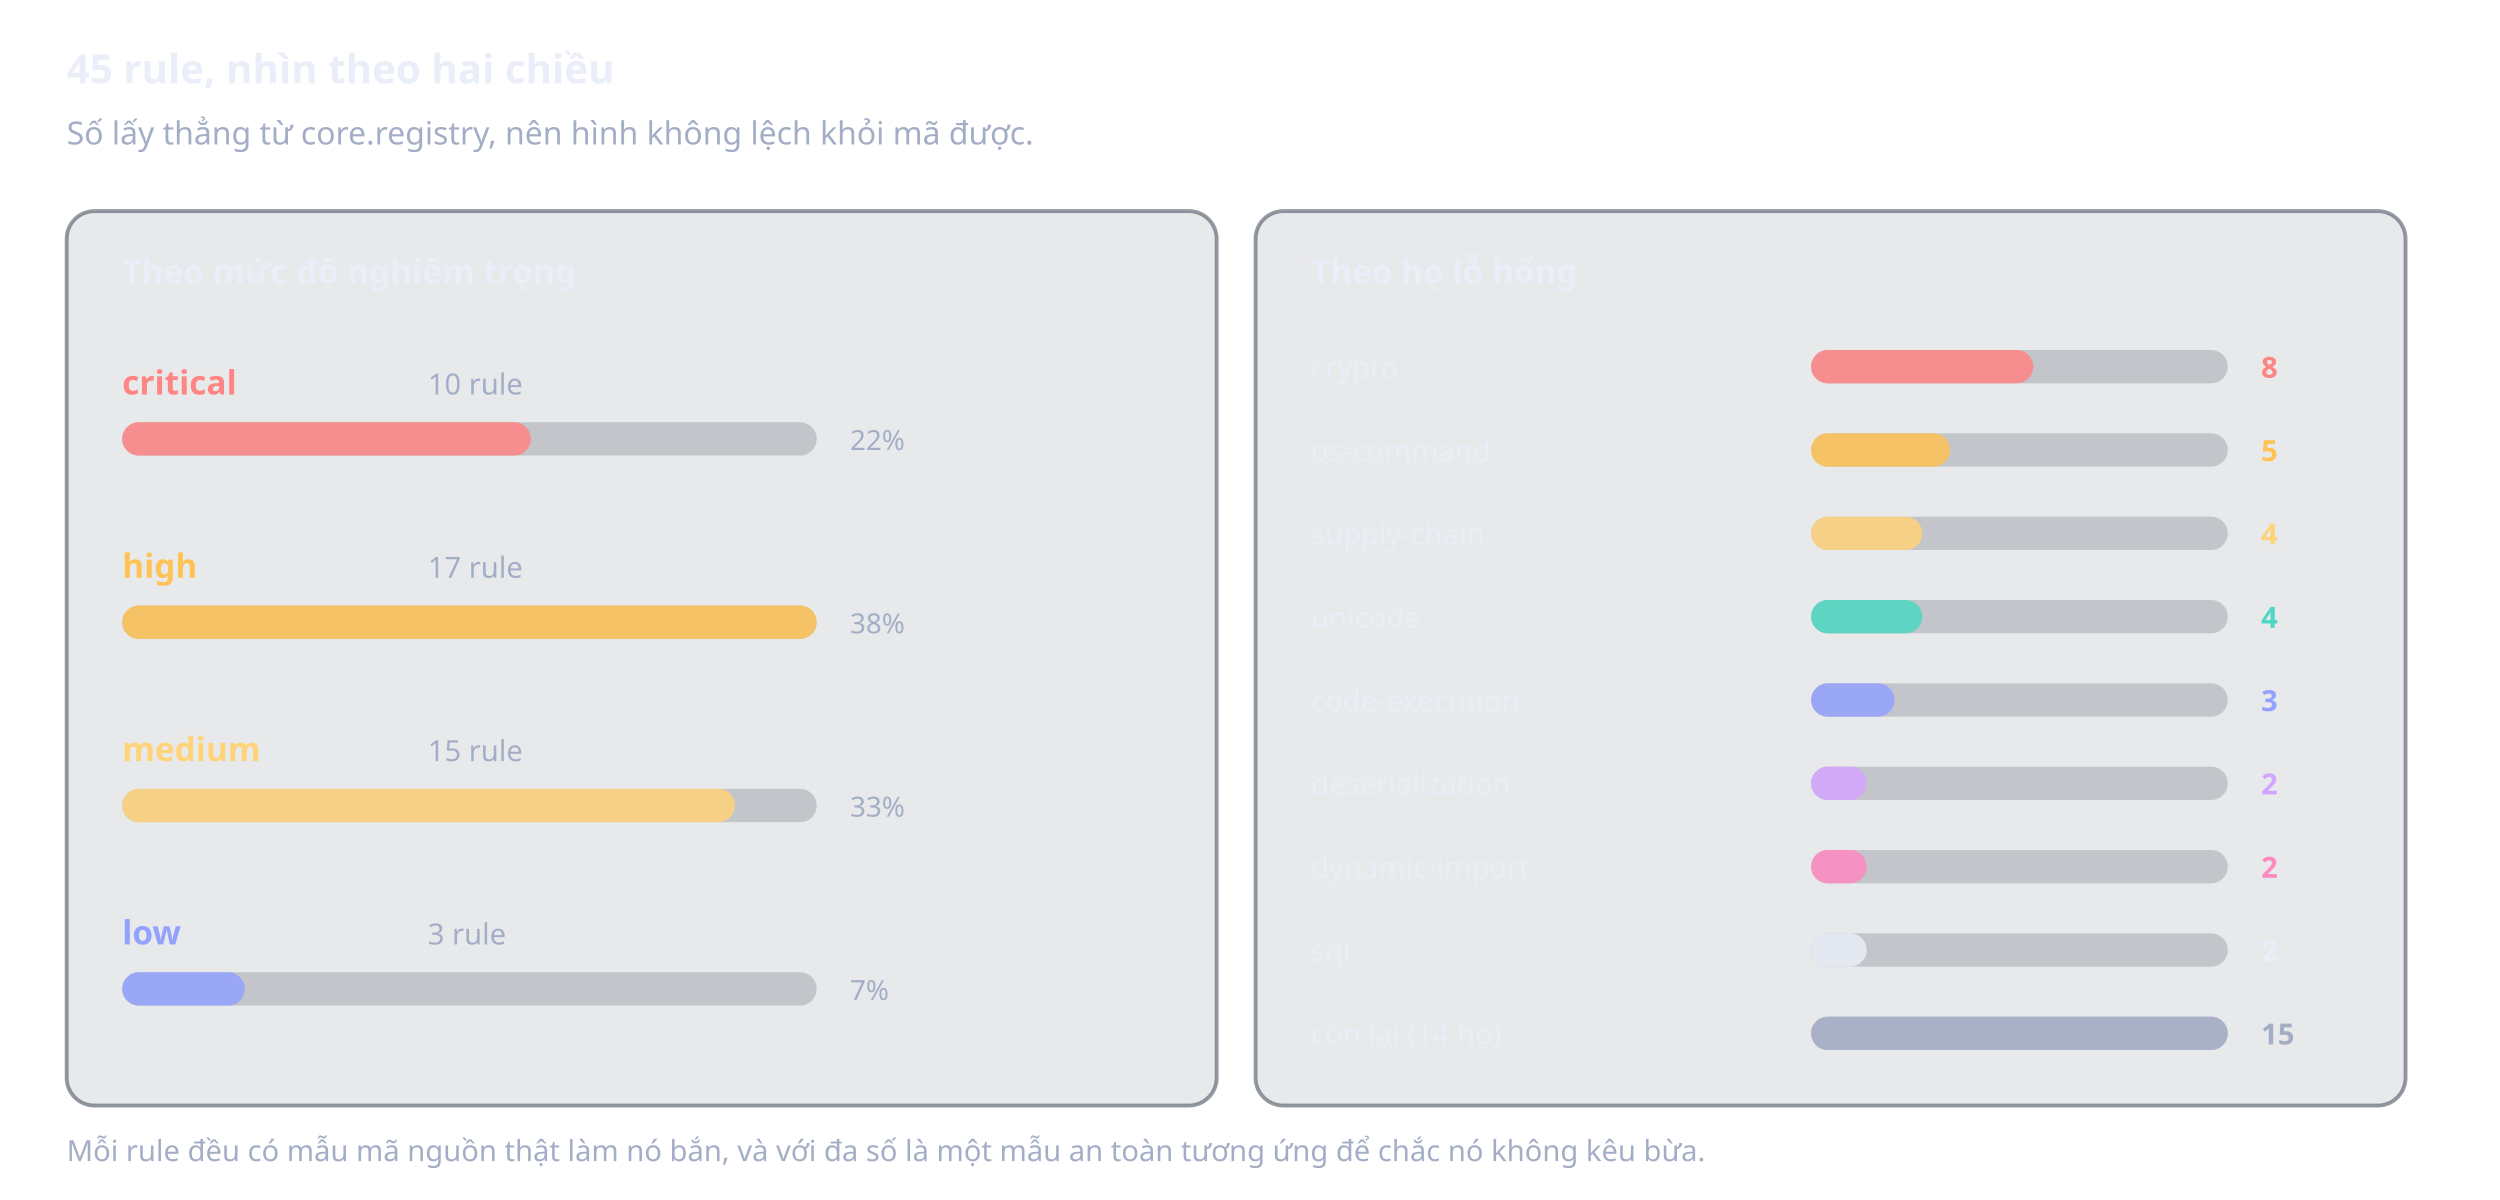
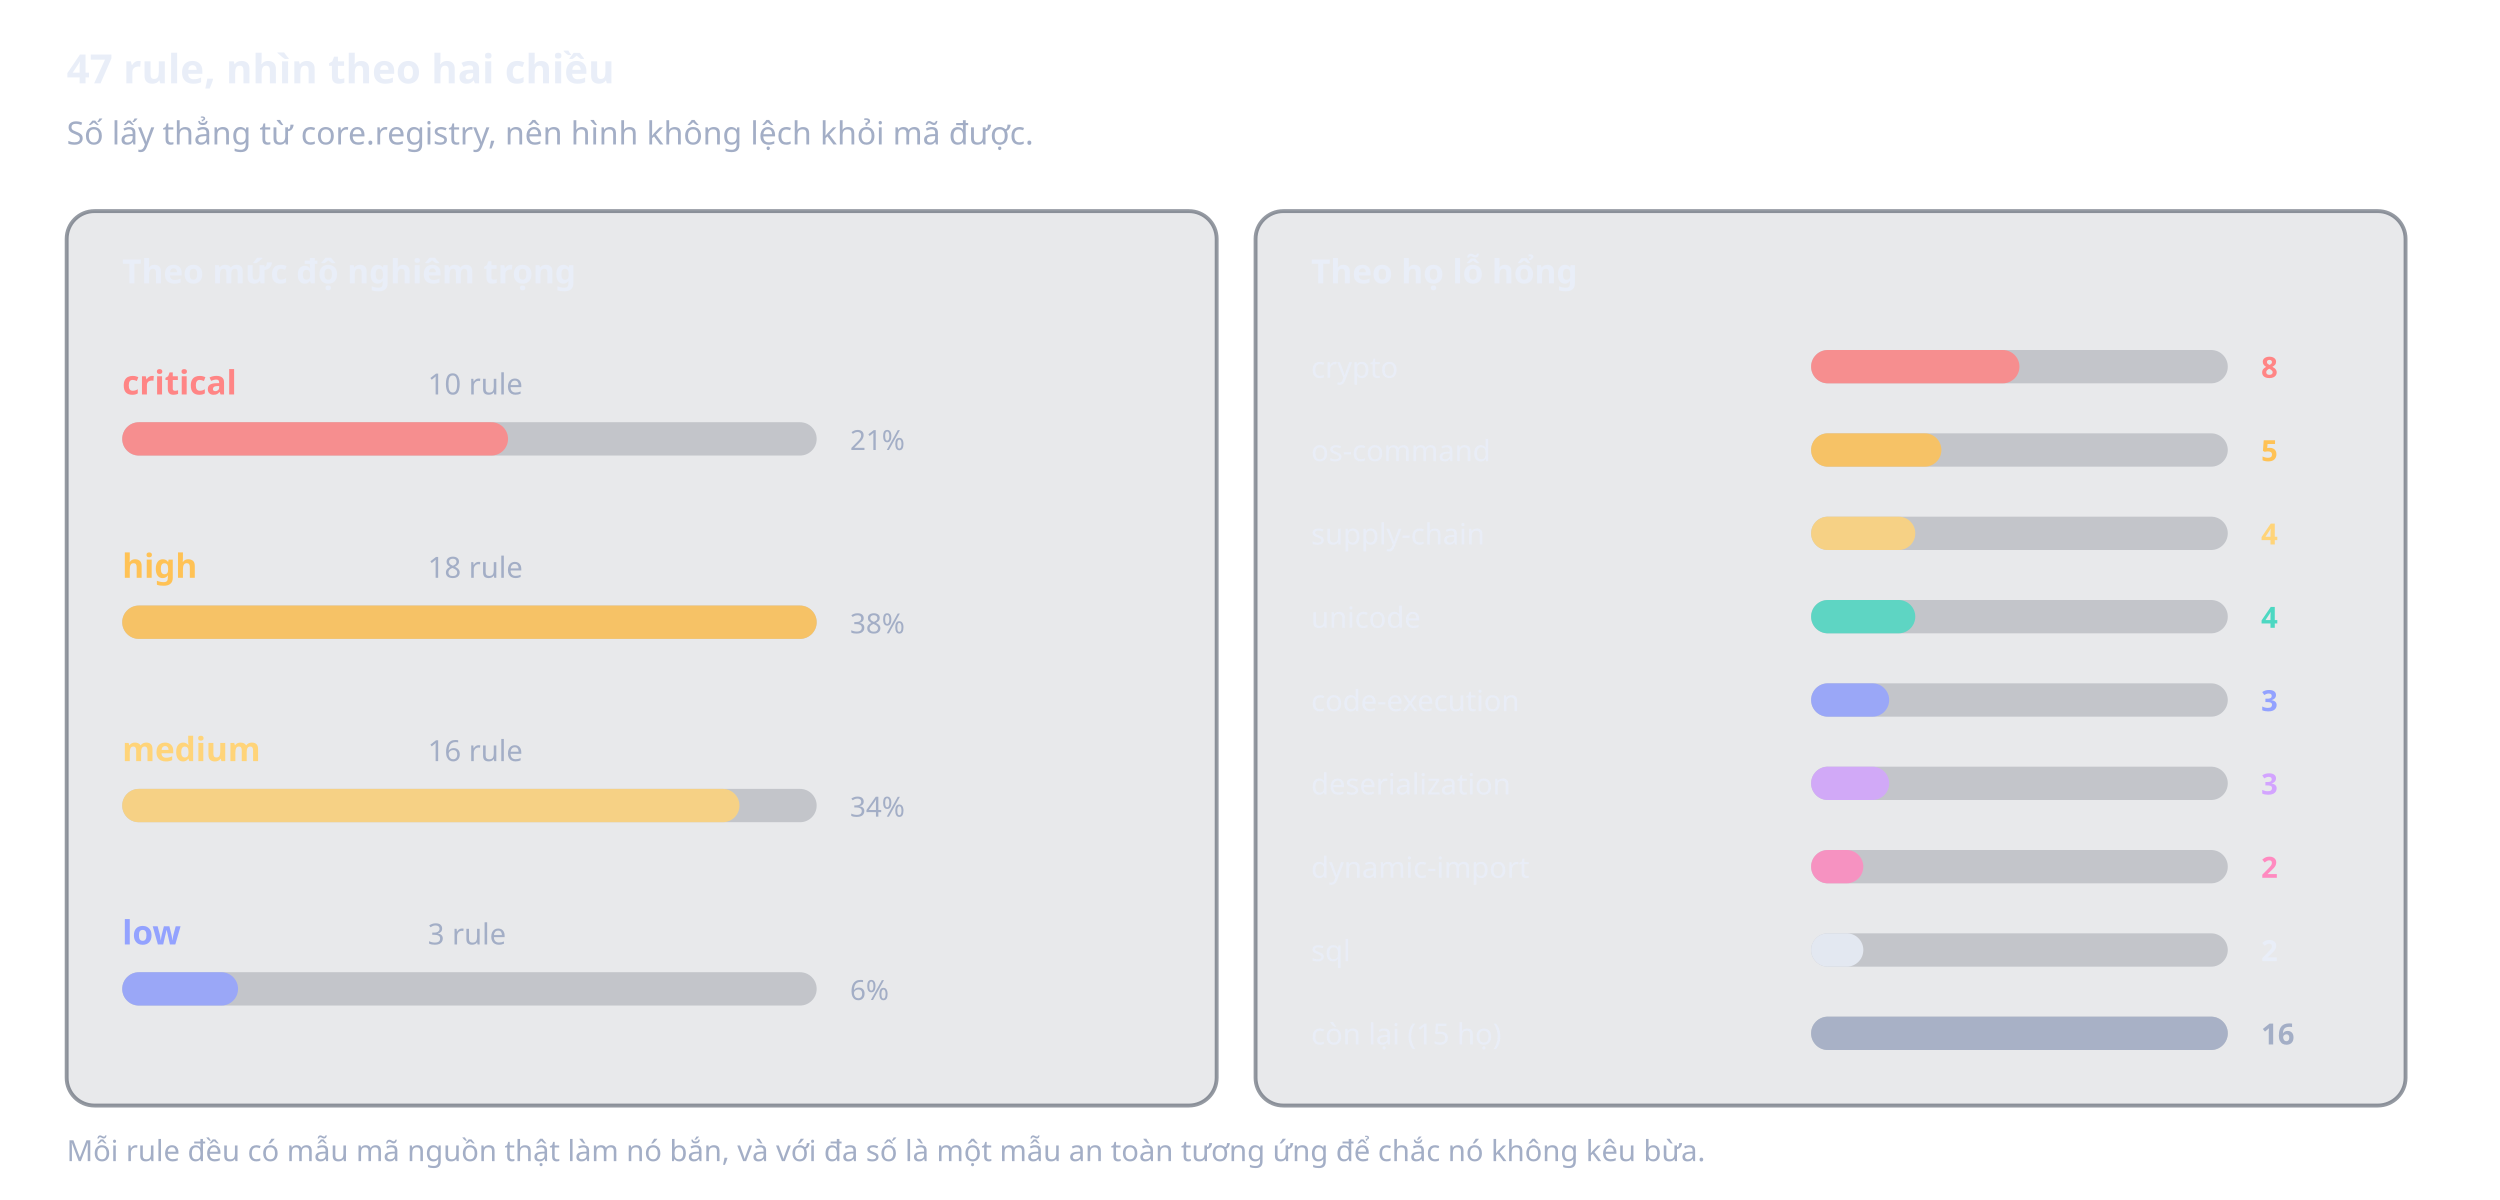
<svg xmlns="http://www.w3.org/2000/svg" viewBox="0 0 900 432" width="900" height="432" role="img">
  <defs>
    <marker id="adark" viewBox="0 0 10 10" refX="9" refY="5" markerWidth="6" markerHeight="6" orient="auto-start-reverse">
      <path d="M 0 0 L 10 5 L 0 10 z" fill="#a3aec6" opacity="0.75" />
    </marker>
  </defs>
-   <text x="24" y="30" font-family="Segoe UI, system-ui, -apple-system, sans-serif" font-size="14.5" fill="#e9eef8" text-anchor="start" font-weight="700">45 rule, nhìn theo hai chiều</text>
+   <text x="24" y="30" font-family="Segoe UI, system-ui, -apple-system, sans-serif" font-size="14.5" fill="#e9eef8" text-anchor="start" font-weight="700">47 rule, nhìn theo hai chiều</text>
  <text x="24" y="52" font-family="Segoe UI, system-ui, -apple-system, sans-serif" font-size="11.5" fill="#a3aec6" text-anchor="start" font-weight="400">Số lấy thẳng từ core.registry, nên hình không lệch khỏi mã được.</text>
  <rect x="24" y="76" width="414" height="322" rx="10" fill="#2b3546" opacity="0.11" />
  <rect x="24" y="76" width="414" height="322" rx="10" fill="none" stroke="#2b3546" stroke-width="1.4" opacity="0.50" />
  <text x="44" y="102" font-family="Segoe UI, system-ui, -apple-system, sans-serif" font-size="12" fill="#e9eef8" text-anchor="start" font-weight="700">Theo mức độ nghiêm trọng</text>
  <text x="44" y="142" font-family="Segoe UI, system-ui, -apple-system, sans-serif" font-size="12" fill="#ff8585" text-anchor="start" font-weight="700">critical</text>
  <text x="154" y="142" font-family="Segoe UI, system-ui, -apple-system, sans-serif" font-size="10.5" fill="#a3aec6" text-anchor="start" font-weight="400">10 rule</text>
  <rect x="44" y="152" width="250" height="12" rx="6.0" fill="#2b3546" opacity="0.20" />
-   <rect x="44" y="152" width="147.1" height="12" rx="6" fill="#ff8585" opacity="0.85" />
-   <text x="306" y="162" font-family="Segoe UI, system-ui, -apple-system, sans-serif" font-size="10" fill="#a3aec6" text-anchor="start" font-weight="400">22%</text>
+   <rect x="44" y="152" width="138.9" height="12" rx="6" fill="#ff8585" opacity="0.85" />
+   <text x="306" y="162" font-family="Segoe UI, system-ui, -apple-system, sans-serif" font-size="10" fill="#a3aec6" text-anchor="start" font-weight="400">21%</text>
  <text x="44" y="208" font-family="Segoe UI, system-ui, -apple-system, sans-serif" font-size="12" fill="#ffc255" text-anchor="start" font-weight="700">high</text>
-   <text x="154" y="208" font-family="Segoe UI, system-ui, -apple-system, sans-serif" font-size="10.5" fill="#a3aec6" text-anchor="start" font-weight="400">17 rule</text>
+   <text x="154" y="208" font-family="Segoe UI, system-ui, -apple-system, sans-serif" font-size="10.5" fill="#a3aec6" text-anchor="start" font-weight="400">18 rule</text>
  <rect x="44" y="218" width="250" height="12" rx="6.0" fill="#2b3546" opacity="0.20" />
  <rect x="44" y="218" width="250" height="12" rx="6" fill="#ffc255" opacity="0.85" />
  <text x="306" y="228" font-family="Segoe UI, system-ui, -apple-system, sans-serif" font-size="10" fill="#a3aec6" text-anchor="start" font-weight="400">38%</text>
  <text x="44" y="274" font-family="Segoe UI, system-ui, -apple-system, sans-serif" font-size="12" fill="#ffd479" text-anchor="start" font-weight="700">medium</text>
-   <text x="154" y="274" font-family="Segoe UI, system-ui, -apple-system, sans-serif" font-size="10.5" fill="#a3aec6" text-anchor="start" font-weight="400">15 rule</text>
+   <text x="154" y="274" font-family="Segoe UI, system-ui, -apple-system, sans-serif" font-size="10.5" fill="#a3aec6" text-anchor="start" font-weight="400">16 rule</text>
  <rect x="44" y="284" width="250" height="12" rx="6.0" fill="#2b3546" opacity="0.20" />
-   <rect x="44" y="284" width="220.6" height="12" rx="6" fill="#ffd479" opacity="0.85" />
-   <text x="306" y="294" font-family="Segoe UI, system-ui, -apple-system, sans-serif" font-size="10" fill="#a3aec6" text-anchor="start" font-weight="400">33%</text>
+   <rect x="44" y="284" width="222.2" height="12" rx="6" fill="#ffd479" opacity="0.85" />
+   <text x="306" y="294" font-family="Segoe UI, system-ui, -apple-system, sans-serif" font-size="10" fill="#a3aec6" text-anchor="start" font-weight="400">34%</text>
  <text x="44" y="340" font-family="Segoe UI, system-ui, -apple-system, sans-serif" font-size="12" fill="#93a2ff" text-anchor="start" font-weight="700">low</text>
  <text x="154" y="340" font-family="Segoe UI, system-ui, -apple-system, sans-serif" font-size="10.5" fill="#a3aec6" text-anchor="start" font-weight="400">3 rule</text>
  <rect x="44" y="350" width="250" height="12" rx="6.0" fill="#2b3546" opacity="0.20" />
-   <rect x="44" y="350" width="44.1" height="12" rx="6" fill="#93a2ff" opacity="0.85" />
-   <text x="306" y="360" font-family="Segoe UI, system-ui, -apple-system, sans-serif" font-size="10" fill="#a3aec6" text-anchor="start" font-weight="400">7%</text>
+   <rect x="44" y="350" width="41.7" height="12" rx="6" fill="#93a2ff" opacity="0.85" />
+   <text x="306" y="360" font-family="Segoe UI, system-ui, -apple-system, sans-serif" font-size="10" fill="#a3aec6" text-anchor="start" font-weight="400">6%</text>
  <rect x="452" y="76" width="414" height="322" rx="10" fill="#2b3546" opacity="0.11" />
  <rect x="452" y="76" width="414" height="322" rx="10" fill="none" stroke="#2b3546" stroke-width="1.4" opacity="0.50" />
  <text x="472" y="102" font-family="Segoe UI, system-ui, -apple-system, sans-serif" font-size="12" fill="#e9eef8" text-anchor="start" font-weight="700">Theo họ lỗ hổng</text>
  <text x="472" y="136" font-family="Segoe UI, system-ui, -apple-system, sans-serif" font-size="10.5" fill="#e9eef8" text-anchor="start" font-weight="400" opacity="0.92">crypto</text>
  <rect x="652" y="126" width="150" height="12" rx="6.0" fill="#2b3546" opacity="0.20" />
-   <rect x="652" y="126" width="80" height="12" rx="6" fill="#ff8585" opacity="0.85" />
+   <rect x="652" y="126" width="75" height="12" rx="6" fill="#ff8585" opacity="0.85" />
  <text x="814" y="136" font-family="Segoe UI, system-ui, -apple-system, sans-serif" font-size="10.5" fill="#ff8585" text-anchor="start" font-weight="700">8</text>
  <text x="472" y="166" font-family="Segoe UI, system-ui, -apple-system, sans-serif" font-size="10.5" fill="#e9eef8" text-anchor="start" font-weight="400" opacity="0.92">os-command</text>
  <rect x="652" y="156" width="150" height="12" rx="6.0" fill="#2b3546" opacity="0.20" />
-   <rect x="652" y="156" width="50" height="12" rx="6" fill="#ffc255" opacity="0.85" />
+   <rect x="652" y="156" width="46.9" height="12" rx="6" fill="#ffc255" opacity="0.85" />
  <text x="814" y="166" font-family="Segoe UI, system-ui, -apple-system, sans-serif" font-size="10.5" fill="#ffc255" text-anchor="start" font-weight="700">5</text>
  <text x="472" y="196" font-family="Segoe UI, system-ui, -apple-system, sans-serif" font-size="10.5" fill="#e9eef8" text-anchor="start" font-weight="400" opacity="0.92">supply-chain</text>
  <rect x="652" y="186" width="150" height="12" rx="6.0" fill="#2b3546" opacity="0.20" />
-   <rect x="652" y="186" width="40" height="12" rx="6" fill="#ffd479" opacity="0.85" />
+   <rect x="652" y="186" width="37.5" height="12" rx="6" fill="#ffd479" opacity="0.85" />
  <text x="814" y="196" font-family="Segoe UI, system-ui, -apple-system, sans-serif" font-size="10.5" fill="#ffd479" text-anchor="start" font-weight="700">4</text>
  <text x="472" y="226" font-family="Segoe UI, system-ui, -apple-system, sans-serif" font-size="10.5" fill="#e9eef8" text-anchor="start" font-weight="400" opacity="0.92">unicode</text>
  <rect x="652" y="216" width="150" height="12" rx="6.0" fill="#2b3546" opacity="0.20" />
-   <rect x="652" y="216" width="40" height="12" rx="6" fill="#4cd8c2" opacity="0.85" />
+   <rect x="652" y="216" width="37.5" height="12" rx="6" fill="#4cd8c2" opacity="0.85" />
  <text x="814" y="226" font-family="Segoe UI, system-ui, -apple-system, sans-serif" font-size="10.5" fill="#4cd8c2" text-anchor="start" font-weight="700">4</text>
  <text x="472" y="256" font-family="Segoe UI, system-ui, -apple-system, sans-serif" font-size="10.5" fill="#e9eef8" text-anchor="start" font-weight="400" opacity="0.92">code-execution</text>
  <rect x="652" y="246" width="150" height="12" rx="6.0" fill="#2b3546" opacity="0.20" />
-   <rect x="652" y="246" width="30" height="12" rx="6" fill="#93a2ff" opacity="0.85" />
+   <rect x="652" y="246" width="28.1" height="12" rx="6" fill="#93a2ff" opacity="0.85" />
  <text x="814" y="256" font-family="Segoe UI, system-ui, -apple-system, sans-serif" font-size="10.5" fill="#93a2ff" text-anchor="start" font-weight="700">3</text>
  <text x="472" y="286" font-family="Segoe UI, system-ui, -apple-system, sans-serif" font-size="10.5" fill="#e9eef8" text-anchor="start" font-weight="400" opacity="0.92">deserialization</text>
  <rect x="652" y="276" width="150" height="12" rx="6.0" fill="#2b3546" opacity="0.20" />
-   <rect x="652" y="276" width="20" height="12" rx="6" fill="#d3a4ff" opacity="0.85" />
-   <text x="814" y="286" font-family="Segoe UI, system-ui, -apple-system, sans-serif" font-size="10.5" fill="#d3a4ff" text-anchor="start" font-weight="700">2</text>
+   <rect x="652" y="276" width="28.1" height="12" rx="6" fill="#d3a4ff" opacity="0.85" />
+   <text x="814" y="286" font-family="Segoe UI, system-ui, -apple-system, sans-serif" font-size="10.5" fill="#d3a4ff" text-anchor="start" font-weight="700">3</text>
  <text x="472" y="316" font-family="Segoe UI, system-ui, -apple-system, sans-serif" font-size="10.5" fill="#e9eef8" text-anchor="start" font-weight="400" opacity="0.92">dynamic-import</text>
  <rect x="652" y="306" width="150" height="12" rx="6.0" fill="#2b3546" opacity="0.20" />
-   <rect x="652" y="306" width="20" height="12" rx="6" fill="#ff8ac0" opacity="0.85" />
+   <rect x="652" y="306" width="18.8" height="12" rx="6" fill="#ff8ac0" opacity="0.85" />
  <text x="814" y="316" font-family="Segoe UI, system-ui, -apple-system, sans-serif" font-size="10.5" fill="#ff8ac0" text-anchor="start" font-weight="700">2</text>
  <text x="472" y="346" font-family="Segoe UI, system-ui, -apple-system, sans-serif" font-size="10.5" fill="#e9eef8" text-anchor="start" font-weight="400" opacity="0.92">sql</text>
  <rect x="652" y="336" width="150" height="12" rx="6.0" fill="#2b3546" opacity="0.20" />
-   <rect x="652" y="336" width="20" height="12" rx="6" fill="#e9eef8" opacity="0.85" />
+   <rect x="652" y="336" width="18.8" height="12" rx="6" fill="#e9eef8" opacity="0.85" />
  <text x="814" y="346" font-family="Segoe UI, system-ui, -apple-system, sans-serif" font-size="10.5" fill="#e9eef8" text-anchor="start" font-weight="700">2</text>
-   <text x="472" y="376" font-family="Segoe UI, system-ui, -apple-system, sans-serif" font-size="10.5" fill="#e9eef8" text-anchor="start" font-weight="400" opacity="0.92">còn lại (14 họ)</text>
+   <text x="472" y="376" font-family="Segoe UI, system-ui, -apple-system, sans-serif" font-size="10.5" fill="#e9eef8" text-anchor="start" font-weight="400" opacity="0.92">còn lại (15 họ)</text>
  <rect x="652" y="366" width="150" height="12" rx="6.0" fill="#2b3546" opacity="0.20" />
  <rect x="652" y="366" width="150" height="12" rx="6" fill="#a3aec6" opacity="0.85" />
-   <text x="814" y="376" font-family="Segoe UI, system-ui, -apple-system, sans-serif" font-size="10.5" fill="#a3aec6" text-anchor="start" font-weight="700">15</text>
+   <text x="814" y="376" font-family="Segoe UI, system-ui, -apple-system, sans-serif" font-size="10.5" fill="#a3aec6" text-anchor="start" font-weight="700">16</text>
  <text x="24" y="418" font-family="Segoe UI, system-ui, -apple-system, sans-serif" font-size="10.5" fill="#a3aec6" text-anchor="start" font-weight="400">Mỗi rule đều có mẫu mã nguồn thật làm nó bắn, và với đa số là một mẫu an toàn tương ứng để chắc nó không kêu bừa.</text>
</svg>
